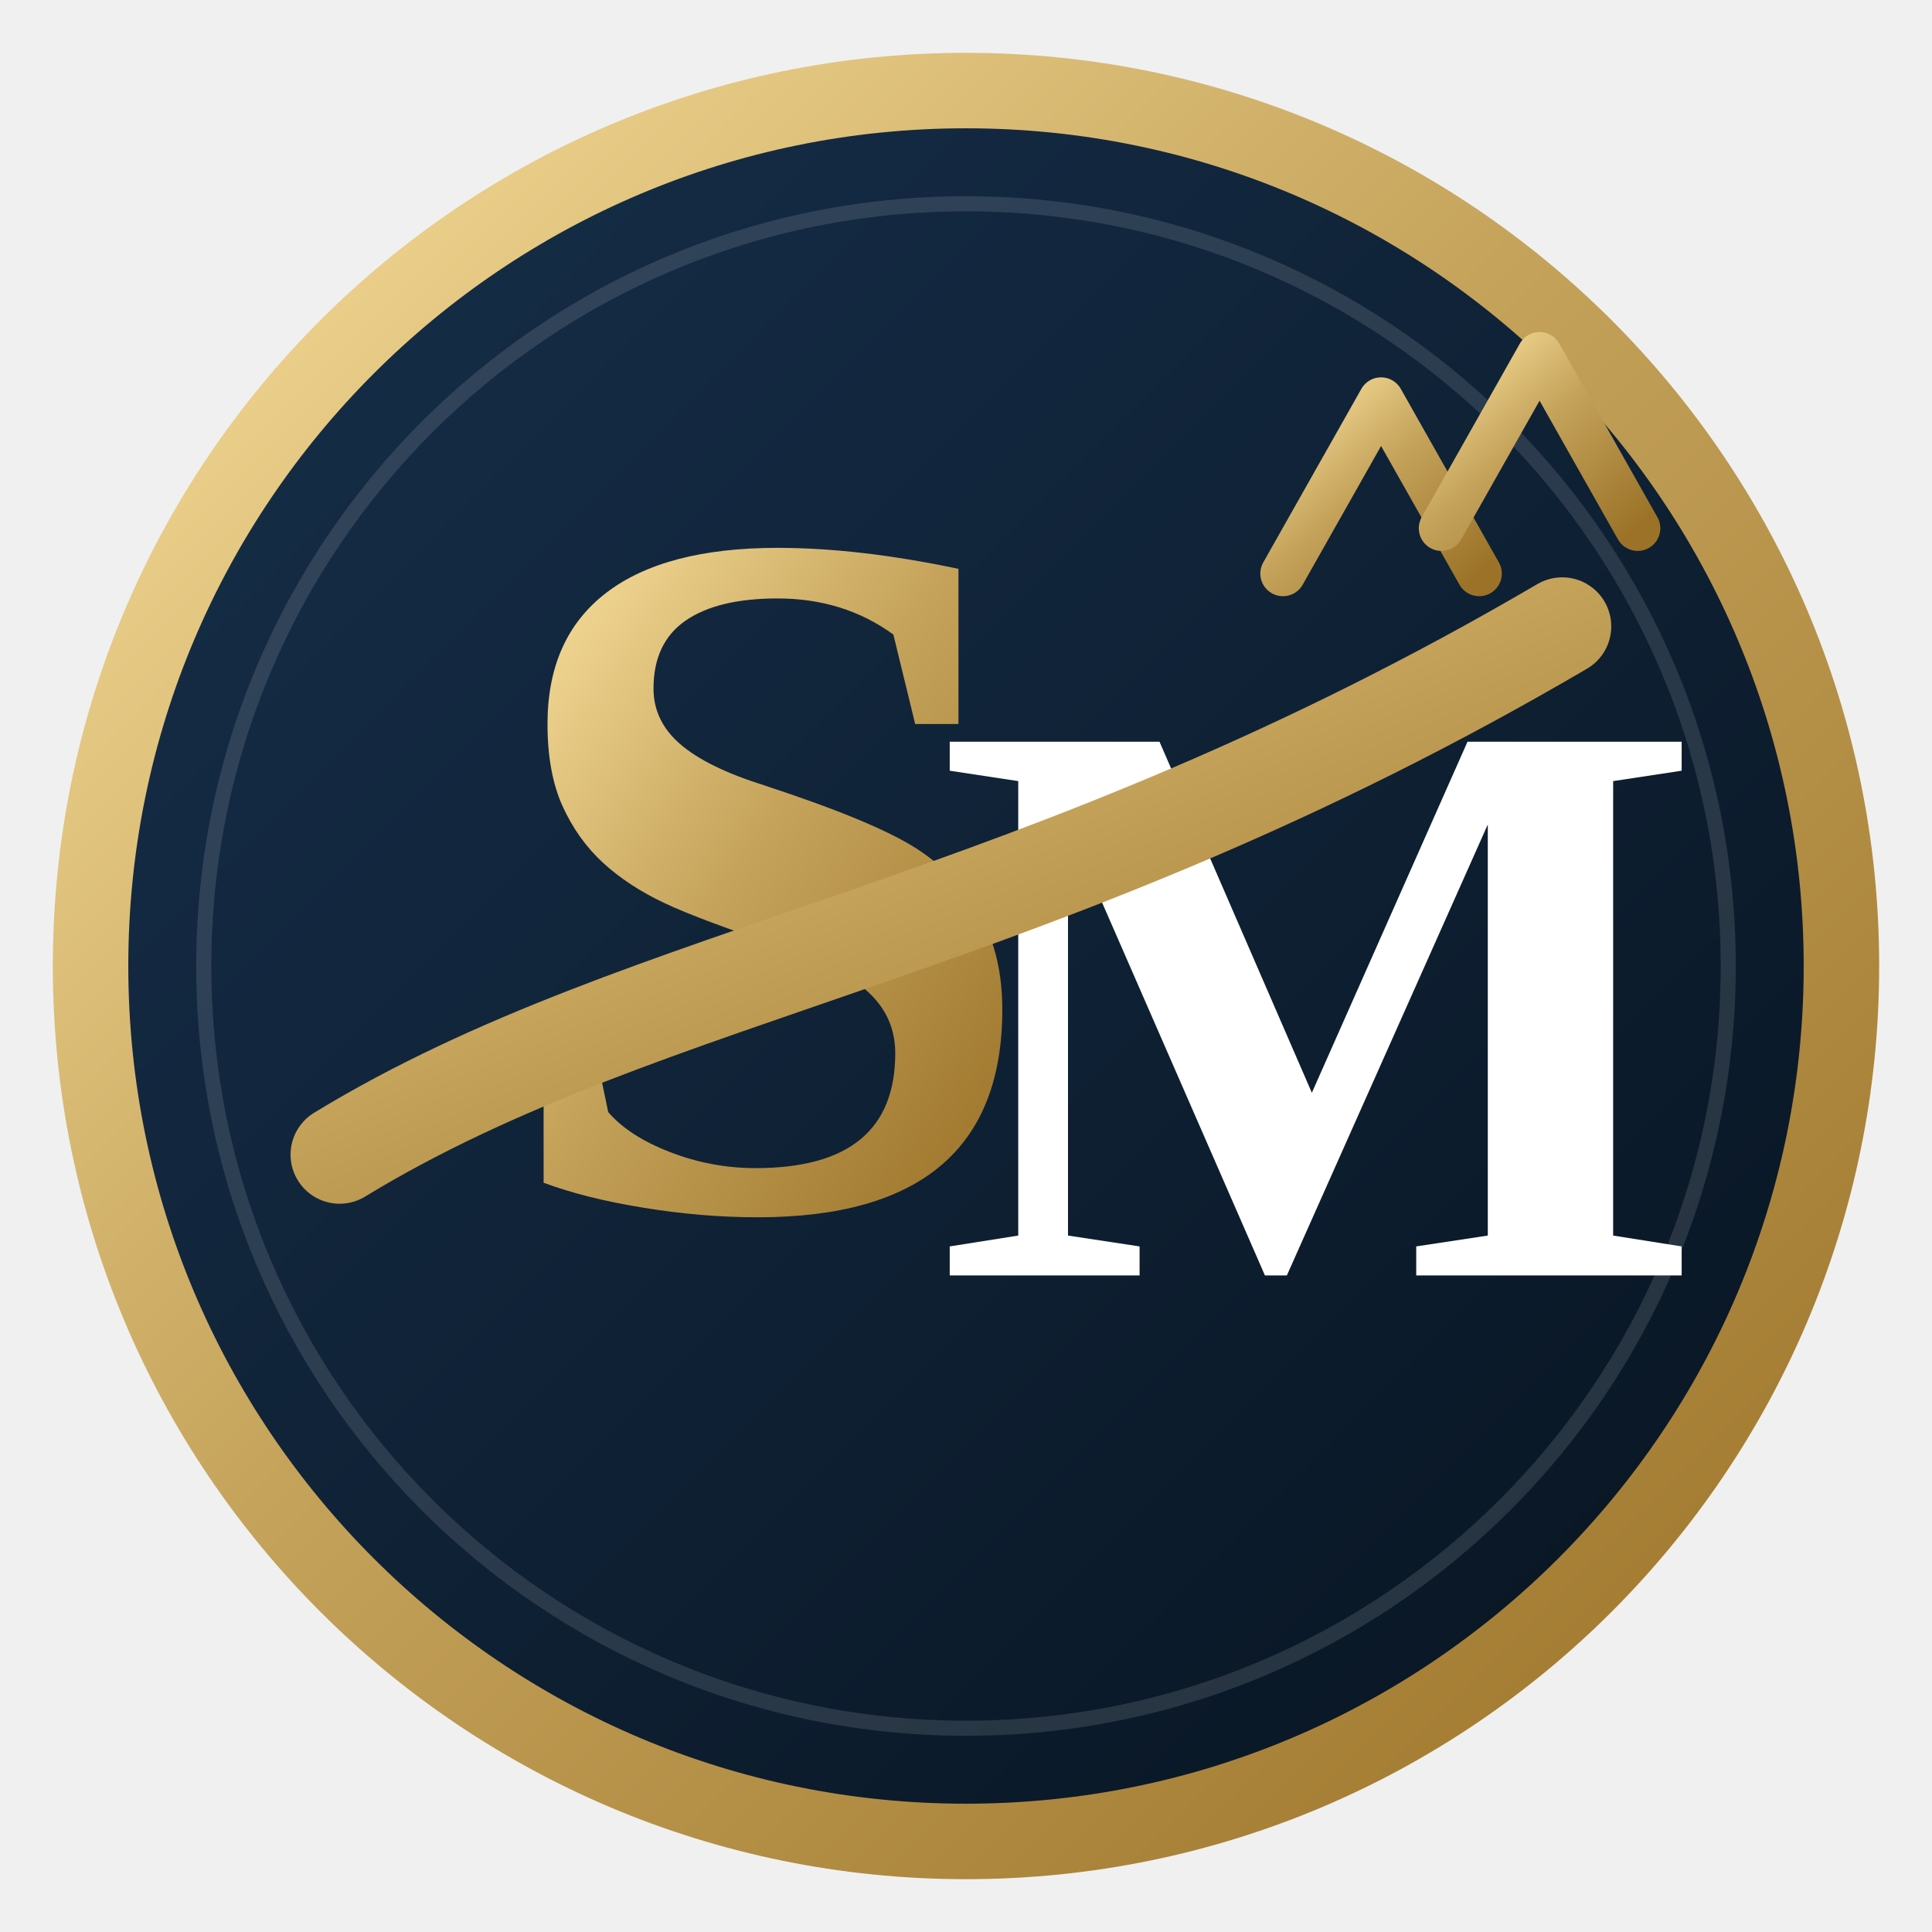
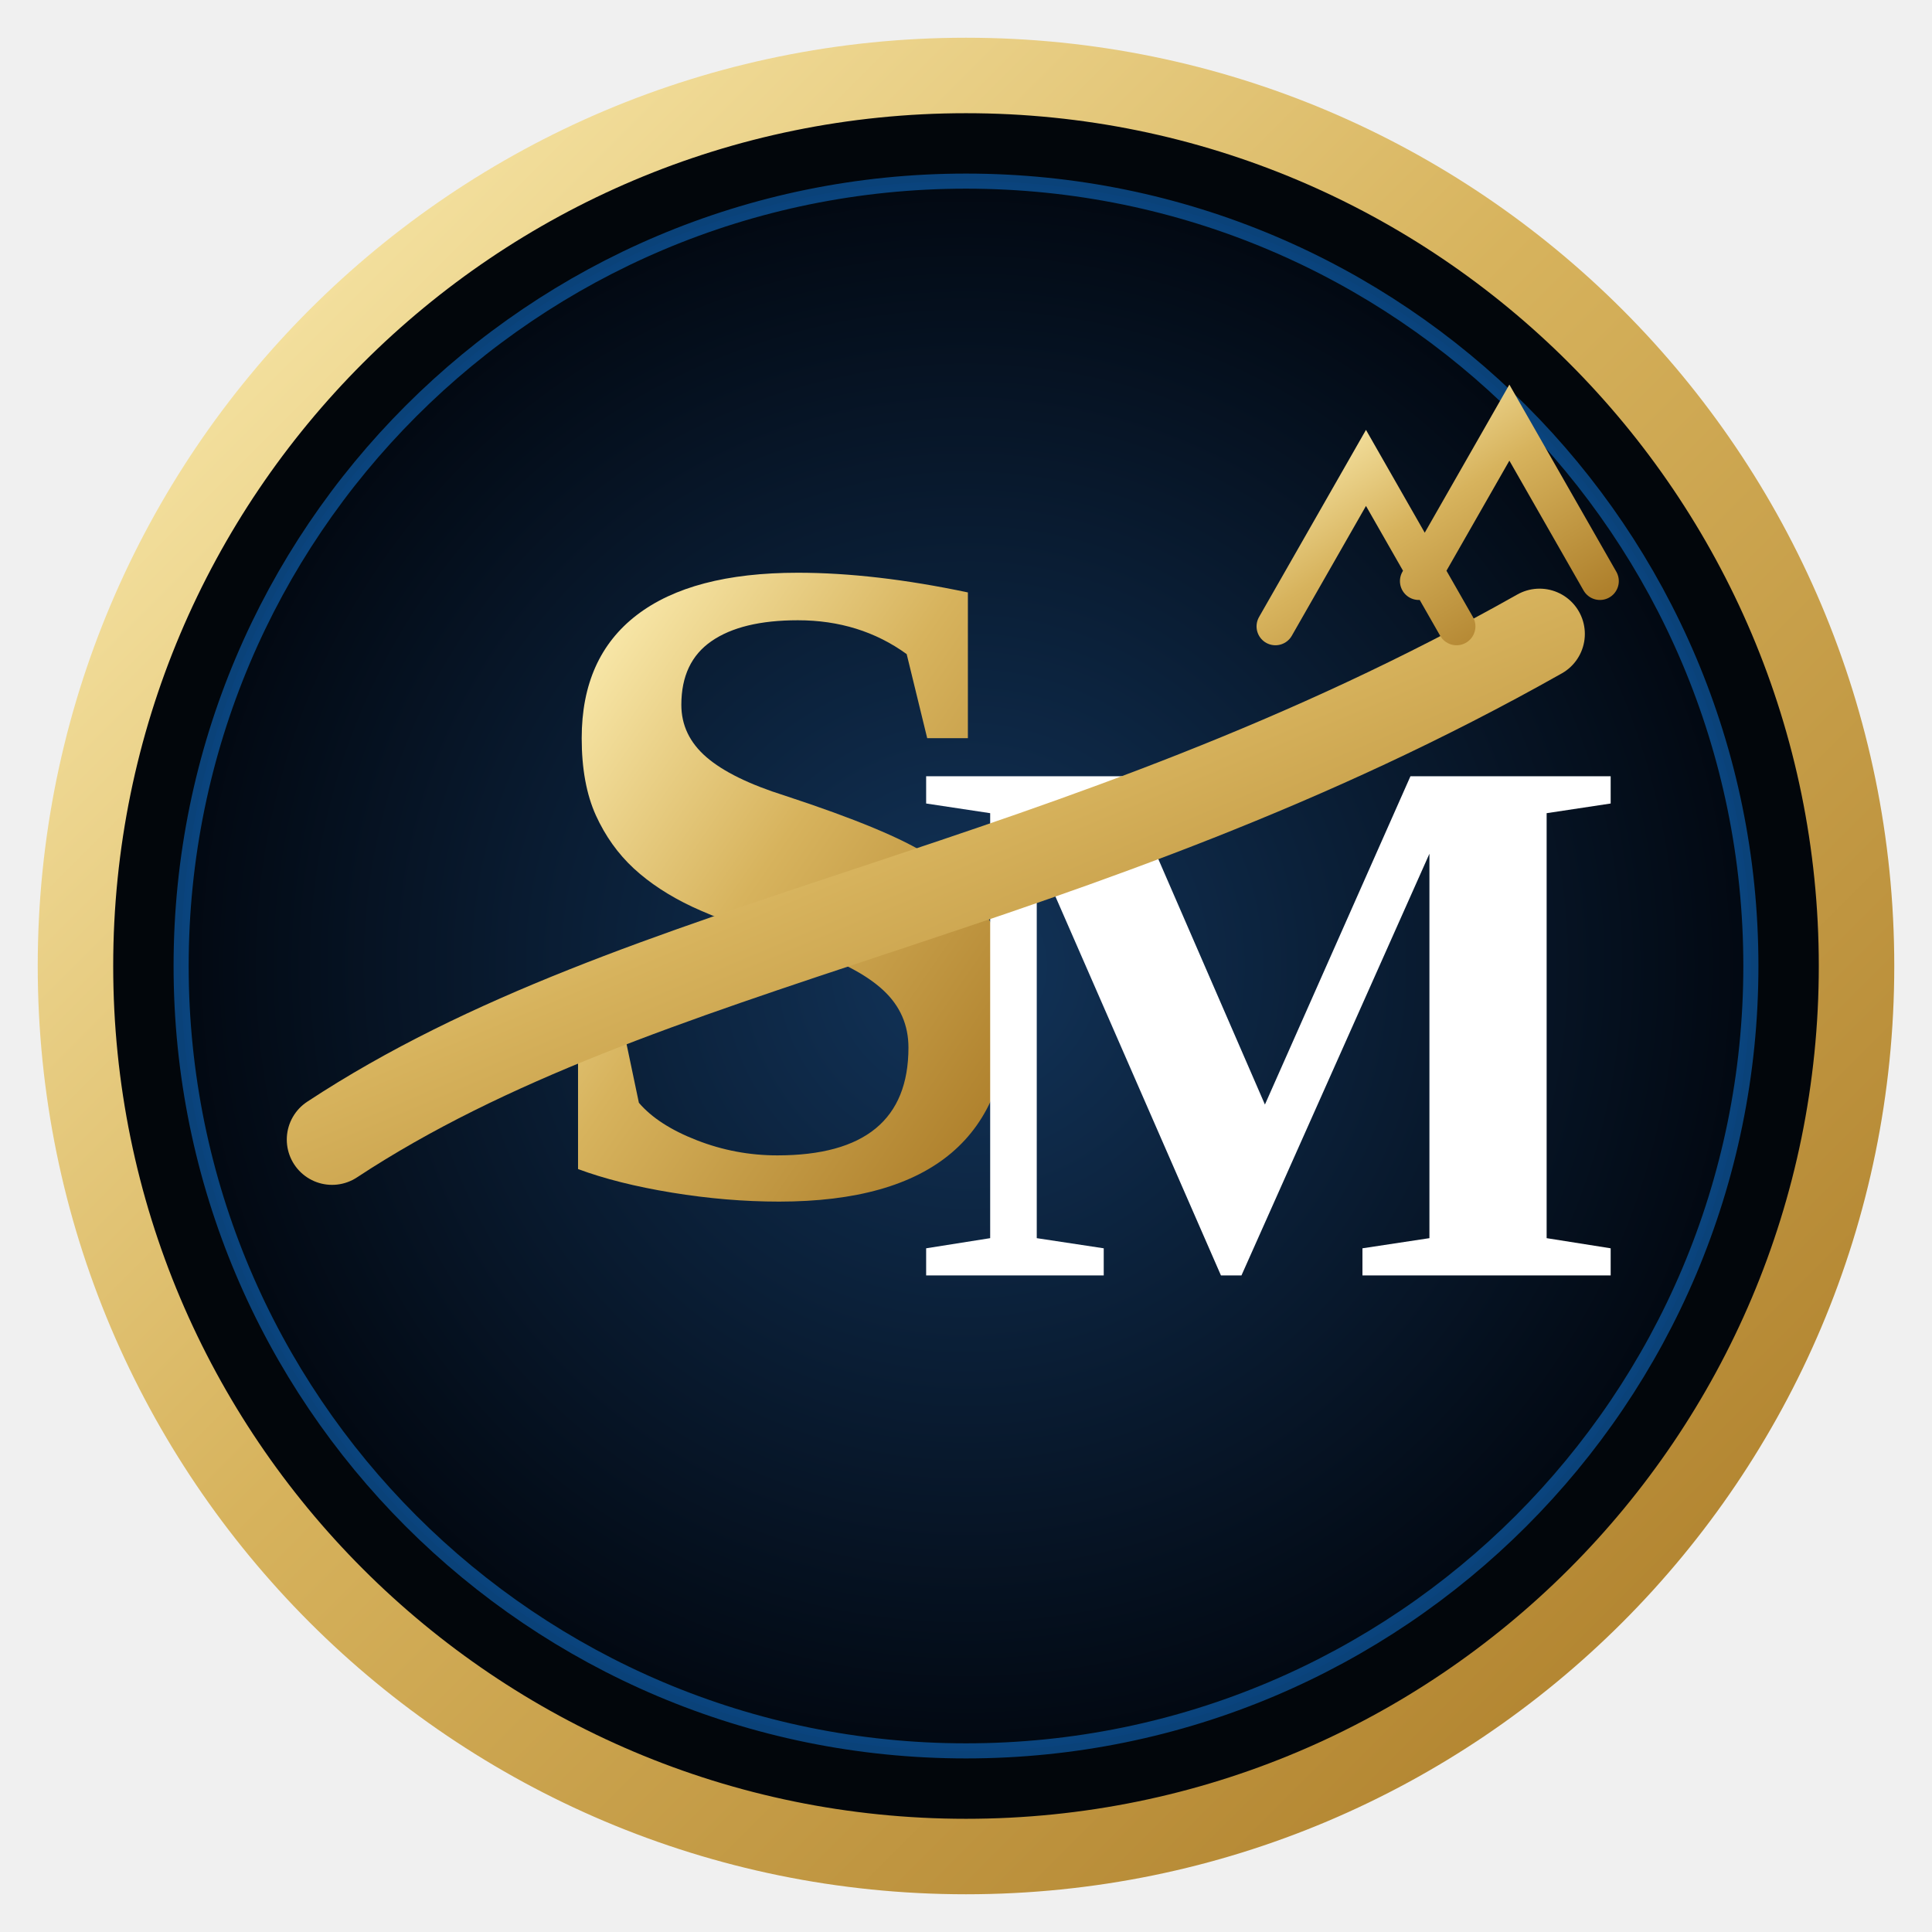
<svg xmlns="http://www.w3.org/2000/svg" viewBox="0 0 256 256" role="img" aria-labelledby="title">
  <defs>
-     <linearGradient id="gold" x1="0" y1="0" x2="1" y2="1">
-       <stop offset="0" stop-color="#f8df9b" />
-       <stop offset=".45" stop-color="#c5a35b" />
-       <stop offset="1" stop-color="#9b7228" />
+     <linearGradient id="g" x1="0" y1="0" x2="1" y2="1">
+       <stop stop-color="#fff2b8" />
+       <stop offset=".45" stop-color="#d7b35d" />
+       <stop offset="1" stop-color="#a87824" />
    </linearGradient>
-     <linearGradient id="navy" x1="0" y1="0" x2="1" y2="1">
-       <stop offset="0" stop-color="#17304c" />
-       <stop offset="1" stop-color="#07131f" />
-     </linearGradient>
+     <radialGradient id="b">
+       <stop stop-color="#12345a" />
+       <stop offset="1" stop-color="#020811" />
+     </radialGradient>
  </defs>
-   <circle cx="128" cy="128" r="116" fill="url(#navy)" stroke="url(#gold)" stroke-width="10" />
-   <circle cx="128" cy="128" r="101" fill="none" stroke="rgba(255,255,255,.12)" stroke-width="2" />
-   <text x="65" y="160" font-family="Georgia, Times New Roman, serif" font-size="132" font-weight="700" fill="url(#gold)">S</text>
-   <text x="124" y="169" font-family="Georgia, Times New Roman, serif" font-size="108" font-weight="700" fill="#fff">M</text>
-   <path d="M45 153 C86 128 137 124 207 83" fill="none" stroke="url(#gold)" stroke-width="13" stroke-linecap="round" />
-   <path d="M170 76 l13 -23 13 23" fill="none" stroke="url(#gold)" stroke-width="6" stroke-linecap="round" stroke-linejoin="round" />
-   <path d="M191 70 l13 -23 13 23" fill="none" stroke="url(#gold)" stroke-width="6" stroke-linecap="round" stroke-linejoin="round" />
+   <circle cx="128" cy="128" r="118" fill="#02060b" stroke="url(#g)" stroke-width="10" />
+   <circle cx="128" cy="128" r="104" fill="url(#b)" stroke="#168cff" stroke-opacity=".45" stroke-width="2" />
+   <text x="70" y="158" font-family="Georgia, Times New Roman, serif" font-size="124" font-weight="700" fill="url(#g)">S</text>
+   <text x="121" y="169" font-family="Georgia, Times New Roman, serif" font-size="101" font-weight="700" fill="#fff">M</text>
+   <path d="M44 151 C85 124 142 119 204 84" fill="none" stroke="url(#g)" stroke-width="12" stroke-linecap="round" />
+   <path d="M169 83 l12 -21 12 21 M188 77 l12 -21 12 21" fill="none" stroke="url(#g)" stroke-width="5" stroke-linecap="round" />
</svg>
